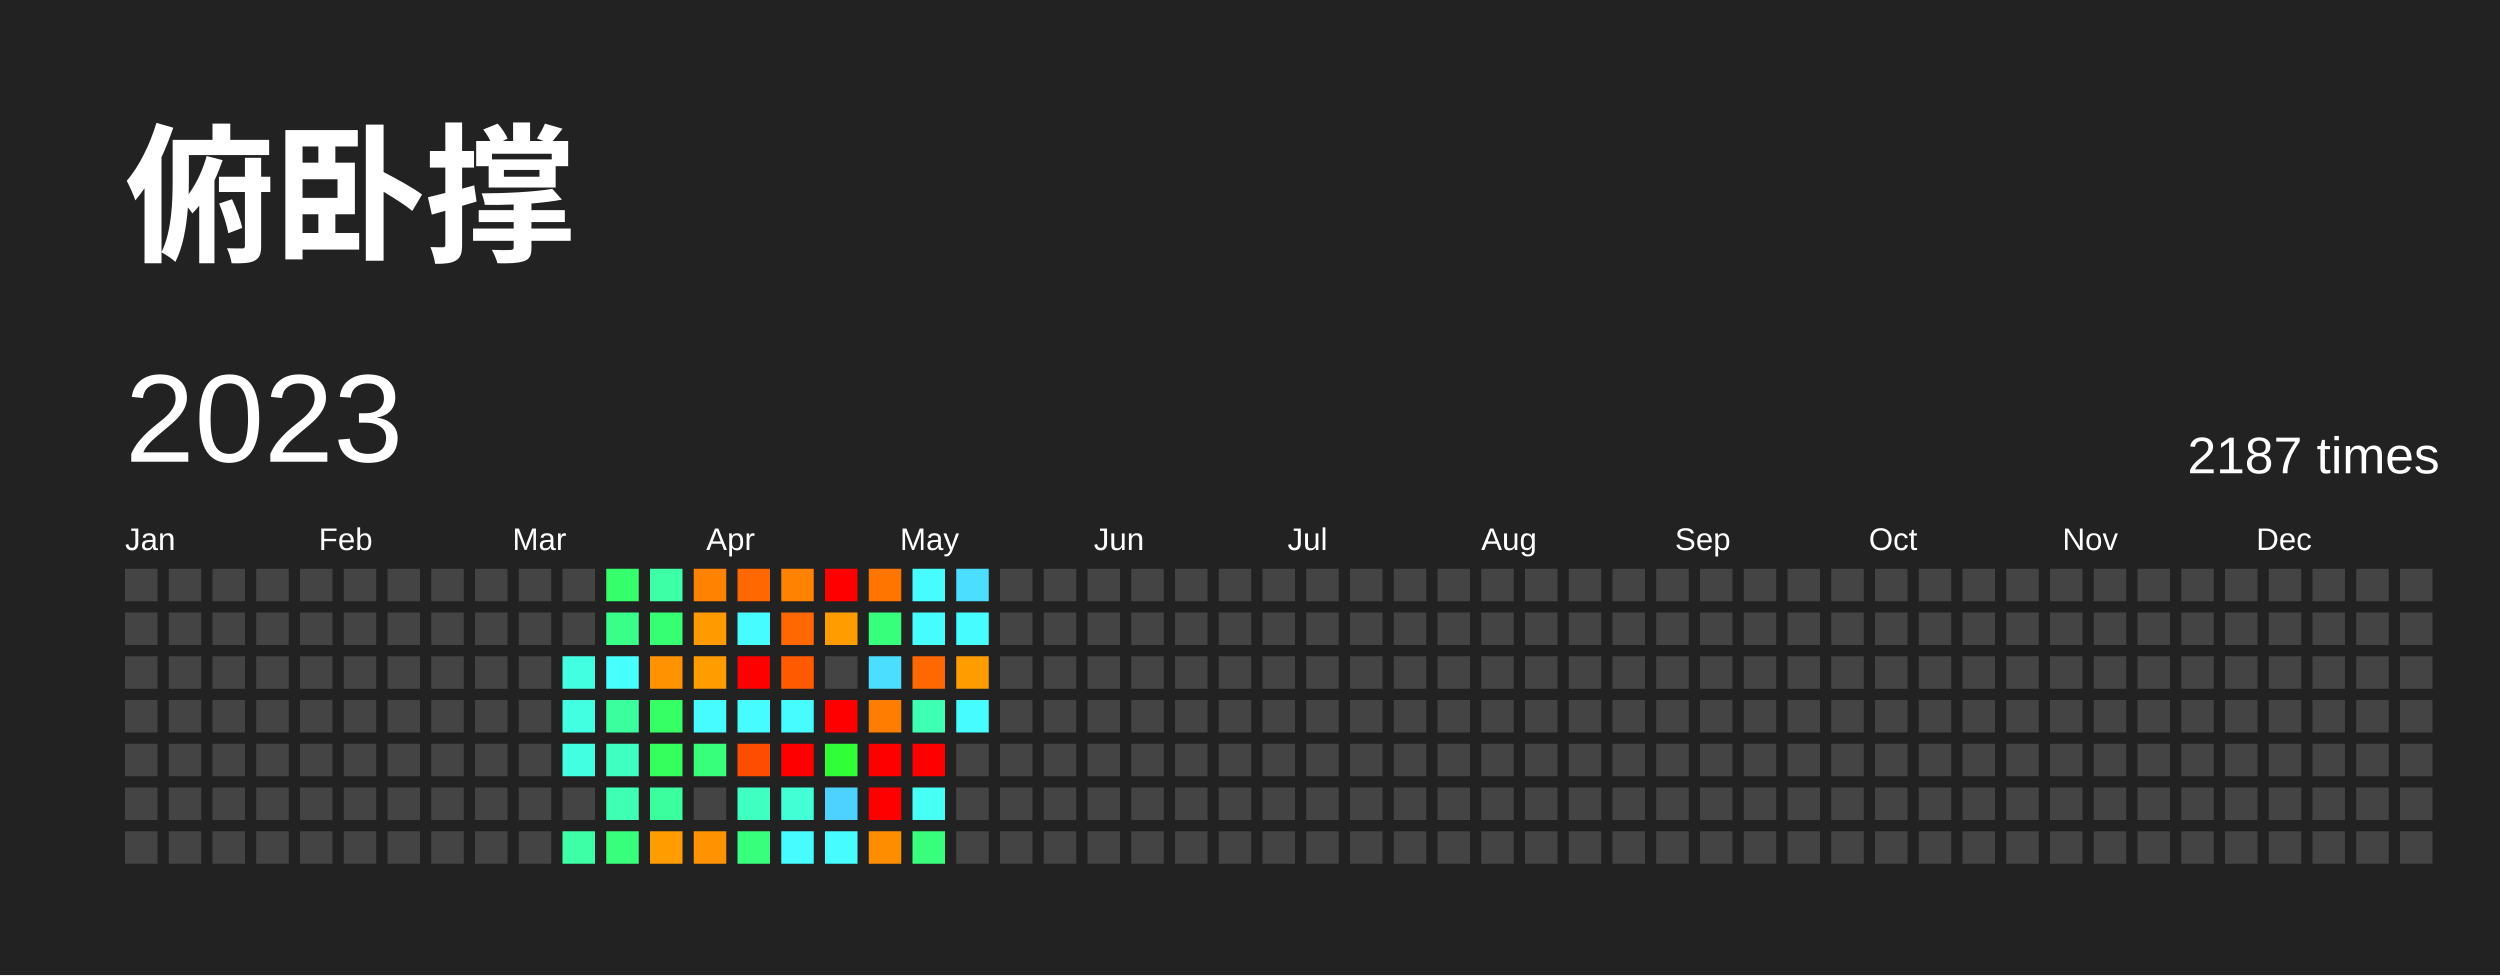
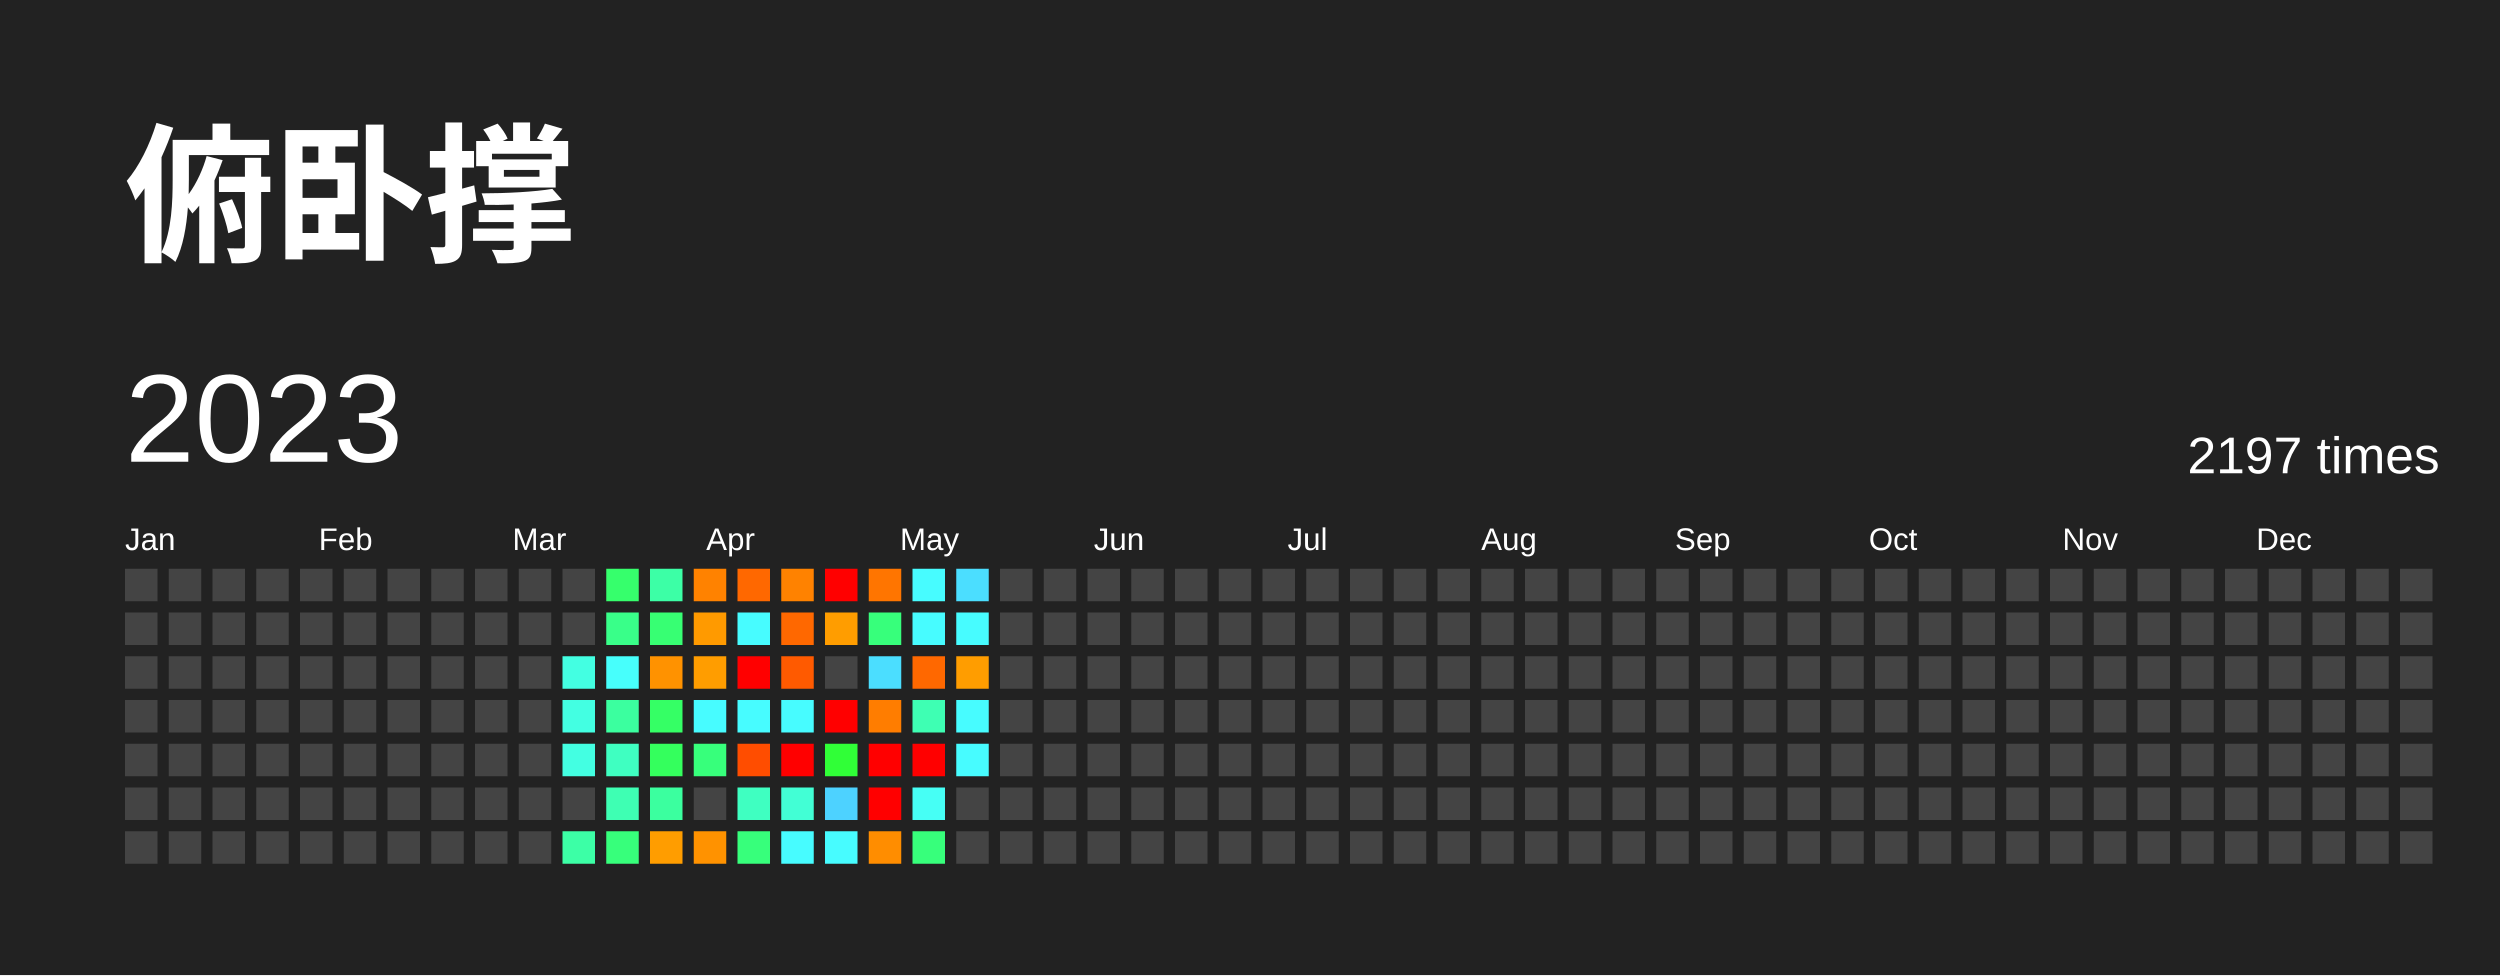
<svg xmlns="http://www.w3.org/2000/svg" baseProfile="full" height="78mm" version="1.1" viewBox="0,0,200,78" width="200mm">
  <defs />
  <rect fill="#222222" height="78" width="200" x="0" y="0" />
  <text fill="#FFFFFF" style="font-size:12px; font-family:Arial; font-weight:bold;" x="10" y="20">俯卧撑</text>
  <text dominant-baseline="hanging" fill="#FFFFFF" style="font-size:10.0px; font-family:Arial;" x="10" y="30">2023</text>
-   <text dominant-baseline="hanging" fill="#FFFFFF" style="font-size:4.125px; font-family:Arial;" x="175" y="35">2187 times</text>
+   <text dominant-baseline="hanging" fill="#FFFFFF" style="font-size:4.125px; font-family:Arial;" x="175" y="35">2197 times</text>
  <text fill="#FFFFFF" style="font-size:2.5px; font-family:Arial" x="10.0" y="44">Jan</text>
  <text fill="#FFFFFF" style="font-size:2.5px; font-family:Arial" x="25.5" y="44">Feb</text>
  <text fill="#FFFFFF" style="font-size:2.5px; font-family:Arial" x="41.0" y="44">Mar</text>
  <text fill="#FFFFFF" style="font-size:2.5px; font-family:Arial" x="56.5" y="44">Apr</text>
  <text fill="#FFFFFF" style="font-size:2.5px; font-family:Arial" x="72.0" y="44">May</text>
  <text fill="#FFFFFF" style="font-size:2.5px; font-family:Arial" x="87.5" y="44">Jun</text>
  <text fill="#FFFFFF" style="font-size:2.5px; font-family:Arial" x="103.0" y="44">Jul</text>
  <text fill="#FFFFFF" style="font-size:2.5px; font-family:Arial" x="118.5" y="44">Aug</text>
  <text fill="#FFFFFF" style="font-size:2.5px; font-family:Arial" x="134.0" y="44">Sep</text>
  <text fill="#FFFFFF" style="font-size:2.5px; font-family:Arial" x="149.5" y="44">Oct</text>
  <text fill="#FFFFFF" style="font-size:2.5px; font-family:Arial" x="165.0" y="44">Nov</text>
  <text fill="#FFFFFF" style="font-size:2.5px; font-family:Arial" x="180.5" y="44">Dec</text>
  <rect fill="#444444" height="2.6" width="2.6" x="10.0" y="45.5" />
  <rect fill="#444444" height="2.6" width="2.6" x="10.0" y="49.0" />
  <rect fill="#444444" height="2.6" width="2.6" x="10.0" y="52.5" />
  <rect fill="#444444" height="2.6" width="2.6" x="10.0" y="56.0" />
  <rect fill="#444444" height="2.6" width="2.6" x="10.0" y="59.5" />
  <rect fill="#444444" height="2.6" width="2.6" x="10.0" y="63.0" />
  <rect fill="#444444" height="2.6" width="2.6" x="10.0" y="66.5" />
  <rect fill="#444444" height="2.6" width="2.6" x="13.5" y="45.5" />
  <rect fill="#444444" height="2.6" width="2.6" x="13.5" y="49.0" />
  <rect fill="#444444" height="2.6" width="2.6" x="13.5" y="52.5" />
  <rect fill="#444444" height="2.6" width="2.6" x="13.5" y="56.0" />
  <rect fill="#444444" height="2.6" width="2.6" x="13.5" y="59.5" />
  <rect fill="#444444" height="2.6" width="2.6" x="13.5" y="63.0" />
  <rect fill="#444444" height="2.6" width="2.6" x="13.5" y="66.5" />
  <rect fill="#444444" height="2.6" width="2.6" x="17.0" y="45.5" />
  <rect fill="#444444" height="2.6" width="2.6" x="17.0" y="49.0" />
  <rect fill="#444444" height="2.6" width="2.6" x="17.0" y="52.5" />
  <rect fill="#444444" height="2.6" width="2.6" x="17.0" y="56.0" />
  <rect fill="#444444" height="2.6" width="2.6" x="17.0" y="59.5" />
  <rect fill="#444444" height="2.6" width="2.6" x="17.0" y="63.0" />
  <rect fill="#444444" height="2.6" width="2.6" x="17.0" y="66.5" />
  <rect fill="#444444" height="2.6" width="2.6" x="20.5" y="45.5" />
  <rect fill="#444444" height="2.6" width="2.6" x="20.5" y="49.0" />
  <rect fill="#444444" height="2.6" width="2.6" x="20.5" y="52.5" />
  <rect fill="#444444" height="2.6" width="2.6" x="20.5" y="56.0" />
  <rect fill="#444444" height="2.6" width="2.6" x="20.5" y="59.5" />
  <rect fill="#444444" height="2.6" width="2.6" x="20.5" y="63.0" />
  <rect fill="#444444" height="2.6" width="2.6" x="20.5" y="66.5" />
  <rect fill="#444444" height="2.6" width="2.6" x="24.0" y="45.5" />
  <rect fill="#444444" height="2.6" width="2.6" x="24.0" y="49.0" />
  <rect fill="#444444" height="2.6" width="2.6" x="24.0" y="52.5" />
  <rect fill="#444444" height="2.6" width="2.6" x="24.0" y="56.0" />
  <rect fill="#444444" height="2.6" width="2.6" x="24.0" y="59.5" />
  <rect fill="#444444" height="2.6" width="2.6" x="24.0" y="63.0" />
  <rect fill="#444444" height="2.6" width="2.6" x="24.0" y="66.5" />
  <rect fill="#444444" height="2.6" width="2.6" x="27.5" y="45.5" />
  <rect fill="#444444" height="2.6" width="2.6" x="27.5" y="49.0" />
  <rect fill="#444444" height="2.6" width="2.6" x="27.5" y="52.5" />
  <rect fill="#444444" height="2.6" width="2.6" x="27.5" y="56.0" />
  <rect fill="#444444" height="2.6" width="2.6" x="27.5" y="59.5" />
  <rect fill="#444444" height="2.6" width="2.6" x="27.5" y="63.0" />
  <rect fill="#444444" height="2.6" width="2.6" x="27.5" y="66.5" />
  <rect fill="#444444" height="2.6" width="2.6" x="31.0" y="45.5" />
  <rect fill="#444444" height="2.6" width="2.6" x="31.0" y="49.0" />
  <rect fill="#444444" height="2.6" width="2.6" x="31.0" y="52.5" />
  <rect fill="#444444" height="2.6" width="2.6" x="31.0" y="56.0" />
  <rect fill="#444444" height="2.6" width="2.6" x="31.0" y="59.5" />
  <rect fill="#444444" height="2.6" width="2.6" x="31.0" y="63.0" />
  <rect fill="#444444" height="2.6" width="2.6" x="31.0" y="66.5" />
  <rect fill="#444444" height="2.6" width="2.6" x="34.5" y="45.5" />
  <rect fill="#444444" height="2.6" width="2.6" x="34.5" y="49.0" />
  <rect fill="#444444" height="2.6" width="2.6" x="34.5" y="52.5" />
  <rect fill="#444444" height="2.6" width="2.6" x="34.5" y="56.0" />
  <rect fill="#444444" height="2.6" width="2.6" x="34.5" y="59.5" />
  <rect fill="#444444" height="2.6" width="2.6" x="34.5" y="63.0" />
  <rect fill="#444444" height="2.6" width="2.6" x="34.5" y="66.5" />
  <rect fill="#444444" height="2.6" width="2.6" x="38.0" y="45.5" />
  <rect fill="#444444" height="2.6" width="2.6" x="38.0" y="49.0" />
  <rect fill="#444444" height="2.6" width="2.6" x="38.0" y="52.5" />
  <rect fill="#444444" height="2.6" width="2.6" x="38.0" y="56.0" />
  <rect fill="#444444" height="2.6" width="2.6" x="38.0" y="59.5" />
  <rect fill="#444444" height="2.6" width="2.6" x="38.0" y="63.0" />
  <rect fill="#444444" height="2.6" width="2.6" x="38.0" y="66.5" />
  <rect fill="#444444" height="2.6" width="2.6" x="41.5" y="45.5" />
  <rect fill="#444444" height="2.6" width="2.6" x="41.5" y="49.0" />
  <rect fill="#444444" height="2.6" width="2.6" x="41.5" y="52.5" />
  <rect fill="#444444" height="2.6" width="2.6" x="41.5" y="56.0" />
  <rect fill="#444444" height="2.6" width="2.6" x="41.5" y="59.5" />
  <rect fill="#444444" height="2.6" width="2.6" x="41.5" y="63.0" />
  <rect fill="#444444" height="2.6" width="2.6" x="41.5" y="66.5" />
  <rect fill="#444444" height="2.6" width="2.6" x="45.0" y="45.5" />
  <rect fill="#444444" height="2.6" width="2.6" x="45.0" y="49.0" />
  <rect fill="#43ffe2" height="2.6" width="2.6" x="45.0" y="52.5" />
  <rect fill="#43ffe2" height="2.6" width="2.6" x="45.0" y="56.0" />
  <rect fill="#43ffe2" height="2.6" width="2.6" x="45.0" y="59.5" />
  <rect fill="#444444" height="2.6" width="2.6" x="45.0" y="63.0" />
  <rect fill="#3cffa6" height="2.6" width="2.6" x="45.0" y="66.5" />
  <rect fill="#36ff6c" height="2.6" width="2.6" x="48.5" y="45.5" />
  <rect fill="#39ff89" height="2.6" width="2.6" x="48.5" y="49.0" />
  <rect fill="#47fffc" height="2.6" width="2.6" x="48.5" y="52.5" />
  <rect fill="#3bff9f" height="2.6" width="2.6" x="48.5" y="56.0" />
  <rect fill="#3fffc1" height="2.6" width="2.6" x="48.5" y="59.5" />
  <rect fill="#3effb3" height="2.6" width="2.6" x="48.5" y="63.0" />
  <rect fill="#37ff7b" height="2.6" width="2.6" x="48.5" y="66.5" />
  <rect fill="#3cffa6" height="2.6" width="2.6" x="52.0" y="45.5" />
  <rect fill="#37ff73" height="2.6" width="2.6" x="52.0" y="49.0" />
  <rect fill="#ff9200" height="2.6" width="2.6" x="52.0" y="52.5" />
  <rect fill="#35ff65" height="2.6" width="2.6" x="52.0" y="56.0" />
  <rect fill="#34ff5d" height="2.6" width="2.6" x="52.0" y="59.5" />
  <rect fill="#3bff9f" height="2.6" width="2.6" x="52.0" y="63.0" />
  <rect fill="#ff9d00" height="2.6" width="2.6" x="52.0" y="66.5" />
  <rect fill="#ff8200" height="2.6" width="2.6" x="55.5" y="45.5" />
  <rect fill="#ff9a00" height="2.6" width="2.6" x="55.5" y="49.0" />
  <rect fill="#ff9d00" height="2.6" width="2.6" x="55.5" y="52.5" />
  <rect fill="#47fcff" height="2.6" width="2.6" x="55.5" y="56.0" />
  <rect fill="#37ff7b" height="2.6" width="2.6" x="55.5" y="59.5" />
  <rect fill="#444444" height="2.6" width="2.6" x="55.5" y="63.0" />
  <rect fill="#ff9200" height="2.6" width="2.6" x="55.5" y="66.5" />
  <rect fill="#ff6800" height="2.6" width="2.6" x="59.0" y="45.5" />
  <rect fill="#47fcff" height="2.6" width="2.6" x="59.0" y="49.0" />
  <rect fill="red" height="2.6" width="2.6" x="59.0" y="52.5" />
  <rect fill="#47fcff" height="2.6" width="2.6" x="59.0" y="56.0" />
  <rect fill="#ff4d00" height="2.6" width="2.6" x="59.0" y="59.5" />
  <rect fill="#3fffc1" height="2.6" width="2.6" x="59.0" y="63.0" />
  <rect fill="#37ff7b" height="2.6" width="2.6" x="59.0" y="66.5" />
  <rect fill="#ff8200" height="2.6" width="2.6" x="62.5" y="45.5" />
  <rect fill="#ff6800" height="2.6" width="2.6" x="62.5" y="49.0" />
  <rect fill="#ff5a00" height="2.6" width="2.6" x="62.5" y="52.5" />
  <rect fill="#47fcff" height="2.6" width="2.6" x="62.5" y="56.0" />
  <rect fill="red" height="2.6" width="2.6" x="62.5" y="59.5" />
  <rect fill="#42ffd5" height="2.6" width="2.6" x="62.5" y="63.0" />
  <rect fill="#47fcff" height="2.6" width="2.6" x="62.5" y="66.5" />
  <rect fill="red" height="2.6" width="2.6" x="66.0" y="45.5" />
  <rect fill="#ff9d00" height="2.6" width="2.6" x="66.0" y="49.0" />
  <rect fill="#444444" height="2.6" width="2.6" x="66.0" y="52.5" />
  <rect fill="red" height="2.6" width="2.6" x="66.0" y="56.0" />
  <rect fill="#30ff37" height="2.6" width="2.6" x="66.0" y="59.5" />
  <rect fill="#4dd2ff" height="2.6" width="2.6" x="66.0" y="63.0" />
  <rect fill="#47fcff" height="2.6" width="2.6" x="66.0" y="66.5" />
  <rect fill="#ff7500" height="2.6" width="2.6" x="69.5" y="45.5" />
  <rect fill="#37ff7b" height="2.6" width="2.6" x="69.5" y="49.0" />
  <rect fill="#4bdeff" height="2.6" width="2.6" x="69.5" y="52.5" />
  <rect fill="#ff7d00" height="2.6" width="2.6" x="69.5" y="56.0" />
  <rect fill="red" height="2.6" width="2.6" x="69.5" y="59.5" />
  <rect fill="red" height="2.6" width="2.6" x="69.5" y="63.0" />
  <rect fill="#ff8d00" height="2.6" width="2.6" x="69.5" y="66.5" />
  <rect fill="#47fcff" height="2.6" width="2.6" x="73.0" y="45.5" />
  <rect fill="#47fcff" height="2.6" width="2.6" x="73.0" y="49.0" />
  <rect fill="#ff6800" height="2.6" width="2.6" x="73.0" y="52.5" />
  <rect fill="#3effb3" height="2.6" width="2.6" x="73.0" y="56.0" />
  <rect fill="red" height="2.6" width="2.6" x="73.0" y="59.5" />
  <rect fill="#46fff5" height="2.6" width="2.6" x="73.0" y="63.0" />
  <rect fill="#37ff7b" height="2.6" width="2.6" x="73.0" y="66.5" />
  <rect fill="#4bdeff" height="2.6" width="2.6" x="76.5" y="45.5" />
  <rect fill="#47fcff" height="2.6" width="2.6" x="76.5" y="49.0" />
  <rect fill="#ff9d00" height="2.6" width="2.6" x="76.5" y="52.5" />
  <rect fill="#47fcff" height="2.6" width="2.6" x="76.5" y="56.0" />
-   <rect fill="#444444" height="2.6" width="2.6" x="76.5" y="59.5" />
+   <rect fill="#47fcff" height="2.6" width="2.6" x="76.5" y="59.5" />
  <rect fill="#444444" height="2.6" width="2.6" x="76.5" y="63.0" />
  <rect fill="#444444" height="2.6" width="2.6" x="76.5" y="66.5" />
  <rect fill="#444444" height="2.6" width="2.6" x="80.0" y="45.5" />
  <rect fill="#444444" height="2.6" width="2.6" x="80.0" y="49.0" />
  <rect fill="#444444" height="2.6" width="2.6" x="80.0" y="52.5" />
  <rect fill="#444444" height="2.6" width="2.6" x="80.0" y="56.0" />
  <rect fill="#444444" height="2.6" width="2.6" x="80.0" y="59.5" />
  <rect fill="#444444" height="2.6" width="2.6" x="80.0" y="63.0" />
  <rect fill="#444444" height="2.6" width="2.6" x="80.0" y="66.5" />
  <rect fill="#444444" height="2.6" width="2.6" x="83.5" y="45.5" />
  <rect fill="#444444" height="2.6" width="2.6" x="83.5" y="49.0" />
  <rect fill="#444444" height="2.6" width="2.6" x="83.5" y="52.5" />
  <rect fill="#444444" height="2.6" width="2.6" x="83.5" y="56.0" />
  <rect fill="#444444" height="2.6" width="2.6" x="83.5" y="59.5" />
  <rect fill="#444444" height="2.6" width="2.6" x="83.5" y="63.0" />
  <rect fill="#444444" height="2.6" width="2.6" x="83.5" y="66.5" />
  <rect fill="#444444" height="2.6" width="2.6" x="87.0" y="45.5" />
  <rect fill="#444444" height="2.6" width="2.6" x="87.0" y="49.0" />
  <rect fill="#444444" height="2.6" width="2.6" x="87.0" y="52.5" />
  <rect fill="#444444" height="2.6" width="2.6" x="87.0" y="56.0" />
  <rect fill="#444444" height="2.6" width="2.6" x="87.0" y="59.5" />
  <rect fill="#444444" height="2.6" width="2.6" x="87.0" y="63.0" />
  <rect fill="#444444" height="2.6" width="2.6" x="87.0" y="66.5" />
  <rect fill="#444444" height="2.6" width="2.6" x="90.5" y="45.5" />
  <rect fill="#444444" height="2.6" width="2.6" x="90.5" y="49.0" />
  <rect fill="#444444" height="2.6" width="2.6" x="90.5" y="52.5" />
  <rect fill="#444444" height="2.6" width="2.6" x="90.5" y="56.0" />
  <rect fill="#444444" height="2.6" width="2.6" x="90.5" y="59.5" />
  <rect fill="#444444" height="2.6" width="2.6" x="90.5" y="63.0" />
  <rect fill="#444444" height="2.6" width="2.6" x="90.5" y="66.5" />
  <rect fill="#444444" height="2.6" width="2.6" x="94.0" y="45.5" />
  <rect fill="#444444" height="2.6" width="2.6" x="94.0" y="49.0" />
  <rect fill="#444444" height="2.6" width="2.6" x="94.0" y="52.5" />
  <rect fill="#444444" height="2.6" width="2.6" x="94.0" y="56.0" />
  <rect fill="#444444" height="2.6" width="2.6" x="94.0" y="59.5" />
  <rect fill="#444444" height="2.6" width="2.6" x="94.0" y="63.0" />
  <rect fill="#444444" height="2.6" width="2.6" x="94.0" y="66.5" />
  <rect fill="#444444" height="2.6" width="2.6" x="97.5" y="45.5" />
  <rect fill="#444444" height="2.6" width="2.6" x="97.5" y="49.0" />
  <rect fill="#444444" height="2.6" width="2.6" x="97.5" y="52.5" />
  <rect fill="#444444" height="2.6" width="2.6" x="97.5" y="56.0" />
  <rect fill="#444444" height="2.6" width="2.6" x="97.5" y="59.5" />
  <rect fill="#444444" height="2.6" width="2.6" x="97.5" y="63.0" />
  <rect fill="#444444" height="2.6" width="2.6" x="97.5" y="66.5" />
  <rect fill="#444444" height="2.6" width="2.6" x="101.0" y="45.5" />
  <rect fill="#444444" height="2.6" width="2.6" x="101.0" y="49.0" />
  <rect fill="#444444" height="2.6" width="2.6" x="101.0" y="52.5" />
  <rect fill="#444444" height="2.6" width="2.6" x="101.0" y="56.0" />
  <rect fill="#444444" height="2.6" width="2.6" x="101.0" y="59.5" />
  <rect fill="#444444" height="2.6" width="2.6" x="101.0" y="63.0" />
  <rect fill="#444444" height="2.6" width="2.6" x="101.0" y="66.5" />
  <rect fill="#444444" height="2.6" width="2.6" x="104.5" y="45.5" />
  <rect fill="#444444" height="2.6" width="2.6" x="104.5" y="49.0" />
  <rect fill="#444444" height="2.6" width="2.6" x="104.5" y="52.5" />
  <rect fill="#444444" height="2.6" width="2.6" x="104.5" y="56.0" />
  <rect fill="#444444" height="2.6" width="2.6" x="104.5" y="59.5" />
  <rect fill="#444444" height="2.6" width="2.6" x="104.5" y="63.0" />
  <rect fill="#444444" height="2.6" width="2.6" x="104.5" y="66.5" />
  <rect fill="#444444" height="2.6" width="2.6" x="108.0" y="45.5" />
  <rect fill="#444444" height="2.6" width="2.6" x="108.0" y="49.0" />
  <rect fill="#444444" height="2.6" width="2.6" x="108.0" y="52.5" />
  <rect fill="#444444" height="2.6" width="2.6" x="108.0" y="56.0" />
  <rect fill="#444444" height="2.6" width="2.6" x="108.0" y="59.5" />
  <rect fill="#444444" height="2.6" width="2.6" x="108.0" y="63.0" />
  <rect fill="#444444" height="2.6" width="2.6" x="108.0" y="66.5" />
  <rect fill="#444444" height="2.6" width="2.6" x="111.5" y="45.5" />
  <rect fill="#444444" height="2.6" width="2.6" x="111.5" y="49.0" />
  <rect fill="#444444" height="2.6" width="2.6" x="111.5" y="52.5" />
  <rect fill="#444444" height="2.6" width="2.6" x="111.5" y="56.0" />
  <rect fill="#444444" height="2.6" width="2.6" x="111.5" y="59.5" />
  <rect fill="#444444" height="2.6" width="2.6" x="111.5" y="63.0" />
  <rect fill="#444444" height="2.6" width="2.6" x="111.5" y="66.5" />
  <rect fill="#444444" height="2.6" width="2.6" x="115.0" y="45.5" />
  <rect fill="#444444" height="2.6" width="2.6" x="115.0" y="49.0" />
  <rect fill="#444444" height="2.6" width="2.6" x="115.0" y="52.5" />
  <rect fill="#444444" height="2.6" width="2.6" x="115.0" y="56.0" />
  <rect fill="#444444" height="2.6" width="2.6" x="115.0" y="59.5" />
  <rect fill="#444444" height="2.6" width="2.6" x="115.0" y="63.0" />
  <rect fill="#444444" height="2.6" width="2.6" x="115.0" y="66.5" />
  <rect fill="#444444" height="2.6" width="2.6" x="118.5" y="45.5" />
  <rect fill="#444444" height="2.6" width="2.6" x="118.5" y="49.0" />
  <rect fill="#444444" height="2.6" width="2.6" x="118.5" y="52.5" />
  <rect fill="#444444" height="2.6" width="2.6" x="118.5" y="56.0" />
  <rect fill="#444444" height="2.6" width="2.6" x="118.5" y="59.5" />
  <rect fill="#444444" height="2.6" width="2.6" x="118.5" y="63.0" />
  <rect fill="#444444" height="2.6" width="2.6" x="118.5" y="66.5" />
  <rect fill="#444444" height="2.6" width="2.6" x="122.0" y="45.5" />
  <rect fill="#444444" height="2.6" width="2.6" x="122.0" y="49.0" />
  <rect fill="#444444" height="2.6" width="2.6" x="122.0" y="52.5" />
  <rect fill="#444444" height="2.6" width="2.6" x="122.0" y="56.0" />
  <rect fill="#444444" height="2.6" width="2.6" x="122.0" y="59.5" />
  <rect fill="#444444" height="2.6" width="2.6" x="122.0" y="63.0" />
  <rect fill="#444444" height="2.6" width="2.6" x="122.0" y="66.5" />
  <rect fill="#444444" height="2.6" width="2.6" x="125.5" y="45.5" />
  <rect fill="#444444" height="2.6" width="2.6" x="125.5" y="49.0" />
  <rect fill="#444444" height="2.6" width="2.6" x="125.5" y="52.5" />
  <rect fill="#444444" height="2.6" width="2.6" x="125.5" y="56.0" />
  <rect fill="#444444" height="2.6" width="2.6" x="125.5" y="59.5" />
  <rect fill="#444444" height="2.6" width="2.6" x="125.5" y="63.0" />
  <rect fill="#444444" height="2.6" width="2.6" x="125.5" y="66.5" />
  <rect fill="#444444" height="2.6" width="2.6" x="129.0" y="45.5" />
  <rect fill="#444444" height="2.6" width="2.6" x="129.0" y="49.0" />
  <rect fill="#444444" height="2.6" width="2.6" x="129.0" y="52.5" />
  <rect fill="#444444" height="2.6" width="2.6" x="129.0" y="56.0" />
  <rect fill="#444444" height="2.6" width="2.6" x="129.0" y="59.5" />
  <rect fill="#444444" height="2.6" width="2.6" x="129.0" y="63.0" />
  <rect fill="#444444" height="2.6" width="2.6" x="129.0" y="66.5" />
  <rect fill="#444444" height="2.6" width="2.6" x="132.5" y="45.5" />
  <rect fill="#444444" height="2.6" width="2.6" x="132.5" y="49.0" />
  <rect fill="#444444" height="2.6" width="2.6" x="132.5" y="52.5" />
  <rect fill="#444444" height="2.6" width="2.6" x="132.5" y="56.0" />
  <rect fill="#444444" height="2.6" width="2.6" x="132.5" y="59.5" />
  <rect fill="#444444" height="2.6" width="2.6" x="132.5" y="63.0" />
  <rect fill="#444444" height="2.6" width="2.6" x="132.5" y="66.5" />
  <rect fill="#444444" height="2.6" width="2.6" x="136.0" y="45.5" />
  <rect fill="#444444" height="2.6" width="2.6" x="136.0" y="49.0" />
  <rect fill="#444444" height="2.6" width="2.6" x="136.0" y="52.5" />
  <rect fill="#444444" height="2.6" width="2.6" x="136.0" y="56.0" />
  <rect fill="#444444" height="2.6" width="2.6" x="136.0" y="59.5" />
  <rect fill="#444444" height="2.6" width="2.6" x="136.0" y="63.0" />
  <rect fill="#444444" height="2.6" width="2.6" x="136.0" y="66.5" />
  <rect fill="#444444" height="2.6" width="2.6" x="139.5" y="45.5" />
  <rect fill="#444444" height="2.6" width="2.6" x="139.5" y="49.0" />
  <rect fill="#444444" height="2.6" width="2.6" x="139.5" y="52.5" />
  <rect fill="#444444" height="2.6" width="2.6" x="139.5" y="56.0" />
  <rect fill="#444444" height="2.6" width="2.6" x="139.5" y="59.5" />
  <rect fill="#444444" height="2.6" width="2.6" x="139.5" y="63.0" />
  <rect fill="#444444" height="2.6" width="2.6" x="139.5" y="66.5" />
  <rect fill="#444444" height="2.6" width="2.6" x="143.0" y="45.5" />
  <rect fill="#444444" height="2.6" width="2.6" x="143.0" y="49.0" />
  <rect fill="#444444" height="2.6" width="2.6" x="143.0" y="52.5" />
  <rect fill="#444444" height="2.6" width="2.6" x="143.0" y="56.0" />
  <rect fill="#444444" height="2.6" width="2.6" x="143.0" y="59.5" />
  <rect fill="#444444" height="2.6" width="2.6" x="143.0" y="63.0" />
  <rect fill="#444444" height="2.6" width="2.6" x="143.0" y="66.5" />
  <rect fill="#444444" height="2.6" width="2.6" x="146.5" y="45.5" />
  <rect fill="#444444" height="2.6" width="2.6" x="146.5" y="49.0" />
  <rect fill="#444444" height="2.6" width="2.6" x="146.5" y="52.5" />
  <rect fill="#444444" height="2.6" width="2.6" x="146.5" y="56.0" />
  <rect fill="#444444" height="2.6" width="2.6" x="146.5" y="59.5" />
  <rect fill="#444444" height="2.6" width="2.6" x="146.5" y="63.0" />
  <rect fill="#444444" height="2.6" width="2.6" x="146.5" y="66.5" />
  <rect fill="#444444" height="2.6" width="2.6" x="150.0" y="45.5" />
  <rect fill="#444444" height="2.6" width="2.6" x="150.0" y="49.0" />
  <rect fill="#444444" height="2.6" width="2.6" x="150.0" y="52.5" />
  <rect fill="#444444" height="2.6" width="2.6" x="150.0" y="56.0" />
  <rect fill="#444444" height="2.6" width="2.6" x="150.0" y="59.5" />
  <rect fill="#444444" height="2.6" width="2.6" x="150.0" y="63.0" />
  <rect fill="#444444" height="2.6" width="2.6" x="150.0" y="66.5" />
  <rect fill="#444444" height="2.6" width="2.6" x="153.5" y="45.5" />
  <rect fill="#444444" height="2.6" width="2.6" x="153.5" y="49.0" />
  <rect fill="#444444" height="2.6" width="2.6" x="153.5" y="52.5" />
  <rect fill="#444444" height="2.6" width="2.6" x="153.5" y="56.0" />
  <rect fill="#444444" height="2.6" width="2.6" x="153.5" y="59.5" />
  <rect fill="#444444" height="2.6" width="2.6" x="153.5" y="63.0" />
  <rect fill="#444444" height="2.6" width="2.6" x="153.5" y="66.5" />
  <rect fill="#444444" height="2.6" width="2.6" x="157.0" y="45.5" />
  <rect fill="#444444" height="2.6" width="2.6" x="157.0" y="49.0" />
  <rect fill="#444444" height="2.6" width="2.6" x="157.0" y="52.5" />
  <rect fill="#444444" height="2.6" width="2.6" x="157.0" y="56.0" />
  <rect fill="#444444" height="2.6" width="2.6" x="157.0" y="59.5" />
  <rect fill="#444444" height="2.6" width="2.6" x="157.0" y="63.0" />
  <rect fill="#444444" height="2.6" width="2.6" x="157.0" y="66.5" />
  <rect fill="#444444" height="2.6" width="2.6" x="160.5" y="45.5" />
  <rect fill="#444444" height="2.6" width="2.6" x="160.5" y="49.0" />
  <rect fill="#444444" height="2.6" width="2.6" x="160.5" y="52.5" />
  <rect fill="#444444" height="2.6" width="2.6" x="160.5" y="56.0" />
  <rect fill="#444444" height="2.6" width="2.6" x="160.5" y="59.5" />
  <rect fill="#444444" height="2.6" width="2.6" x="160.5" y="63.0" />
  <rect fill="#444444" height="2.6" width="2.6" x="160.5" y="66.5" />
  <rect fill="#444444" height="2.6" width="2.6" x="164.0" y="45.5" />
  <rect fill="#444444" height="2.6" width="2.6" x="164.0" y="49.0" />
  <rect fill="#444444" height="2.6" width="2.6" x="164.0" y="52.5" />
  <rect fill="#444444" height="2.6" width="2.6" x="164.0" y="56.0" />
  <rect fill="#444444" height="2.6" width="2.6" x="164.0" y="59.5" />
  <rect fill="#444444" height="2.6" width="2.6" x="164.0" y="63.0" />
  <rect fill="#444444" height="2.6" width="2.6" x="164.0" y="66.5" />
  <rect fill="#444444" height="2.6" width="2.6" x="167.5" y="45.5" />
  <rect fill="#444444" height="2.6" width="2.6" x="167.5" y="49.0" />
  <rect fill="#444444" height="2.6" width="2.6" x="167.5" y="52.5" />
  <rect fill="#444444" height="2.6" width="2.6" x="167.5" y="56.0" />
  <rect fill="#444444" height="2.6" width="2.6" x="167.5" y="59.5" />
  <rect fill="#444444" height="2.6" width="2.6" x="167.5" y="63.0" />
  <rect fill="#444444" height="2.6" width="2.6" x="167.5" y="66.5" />
  <rect fill="#444444" height="2.6" width="2.6" x="171.0" y="45.5" />
  <rect fill="#444444" height="2.6" width="2.6" x="171.0" y="49.0" />
  <rect fill="#444444" height="2.6" width="2.6" x="171.0" y="52.5" />
  <rect fill="#444444" height="2.6" width="2.6" x="171.0" y="56.0" />
  <rect fill="#444444" height="2.6" width="2.6" x="171.0" y="59.5" />
  <rect fill="#444444" height="2.6" width="2.6" x="171.0" y="63.0" />
  <rect fill="#444444" height="2.6" width="2.6" x="171.0" y="66.5" />
  <rect fill="#444444" height="2.6" width="2.6" x="174.5" y="45.5" />
  <rect fill="#444444" height="2.6" width="2.6" x="174.5" y="49.0" />
  <rect fill="#444444" height="2.6" width="2.6" x="174.5" y="52.5" />
  <rect fill="#444444" height="2.6" width="2.6" x="174.5" y="56.0" />
  <rect fill="#444444" height="2.6" width="2.6" x="174.5" y="59.5" />
  <rect fill="#444444" height="2.6" width="2.6" x="174.5" y="63.0" />
  <rect fill="#444444" height="2.6" width="2.6" x="174.5" y="66.5" />
  <rect fill="#444444" height="2.6" width="2.6" x="178.0" y="45.5" />
  <rect fill="#444444" height="2.6" width="2.6" x="178.0" y="49.0" />
  <rect fill="#444444" height="2.6" width="2.6" x="178.0" y="52.5" />
  <rect fill="#444444" height="2.6" width="2.6" x="178.0" y="56.0" />
  <rect fill="#444444" height="2.6" width="2.6" x="178.0" y="59.5" />
  <rect fill="#444444" height="2.6" width="2.6" x="178.0" y="63.0" />
  <rect fill="#444444" height="2.6" width="2.6" x="178.0" y="66.5" />
  <rect fill="#444444" height="2.6" width="2.6" x="181.5" y="45.5" />
  <rect fill="#444444" height="2.6" width="2.6" x="181.5" y="49.0" />
  <rect fill="#444444" height="2.6" width="2.6" x="181.5" y="52.5" />
  <rect fill="#444444" height="2.6" width="2.6" x="181.5" y="56.0" />
  <rect fill="#444444" height="2.6" width="2.6" x="181.5" y="59.5" />
  <rect fill="#444444" height="2.6" width="2.6" x="181.5" y="63.0" />
  <rect fill="#444444" height="2.6" width="2.6" x="181.5" y="66.5" />
  <rect fill="#444444" height="2.6" width="2.6" x="185.0" y="45.5" />
  <rect fill="#444444" height="2.6" width="2.6" x="185.0" y="49.0" />
  <rect fill="#444444" height="2.6" width="2.6" x="185.0" y="52.5" />
  <rect fill="#444444" height="2.6" width="2.6" x="185.0" y="56.0" />
  <rect fill="#444444" height="2.6" width="2.6" x="185.0" y="59.5" />
  <rect fill="#444444" height="2.6" width="2.6" x="185.0" y="63.0" />
  <rect fill="#444444" height="2.6" width="2.6" x="185.0" y="66.5" />
  <rect fill="#444444" height="2.6" width="2.6" x="188.5" y="45.5" />
  <rect fill="#444444" height="2.6" width="2.6" x="188.5" y="49.0" />
  <rect fill="#444444" height="2.6" width="2.6" x="188.5" y="52.5" />
  <rect fill="#444444" height="2.6" width="2.6" x="188.5" y="56.0" />
  <rect fill="#444444" height="2.6" width="2.6" x="188.5" y="59.5" />
  <rect fill="#444444" height="2.6" width="2.6" x="188.5" y="63.0" />
  <rect fill="#444444" height="2.6" width="2.6" x="188.5" y="66.5" />
  <rect fill="#444444" height="2.6" width="2.6" x="192.0" y="45.5" />
  <rect fill="#444444" height="2.6" width="2.6" x="192.0" y="49.0" />
  <rect fill="#444444" height="2.6" width="2.6" x="192.0" y="52.5" />
  <rect fill="#444444" height="2.6" width="2.6" x="192.0" y="56.0" />
  <rect fill="#444444" height="2.6" width="2.6" x="192.0" y="59.5" />
  <rect fill="#444444" height="2.6" width="2.6" x="192.0" y="63.0" />
  <rect fill="#444444" height="2.6" width="2.6" x="192.0" y="66.5" />
</svg>
